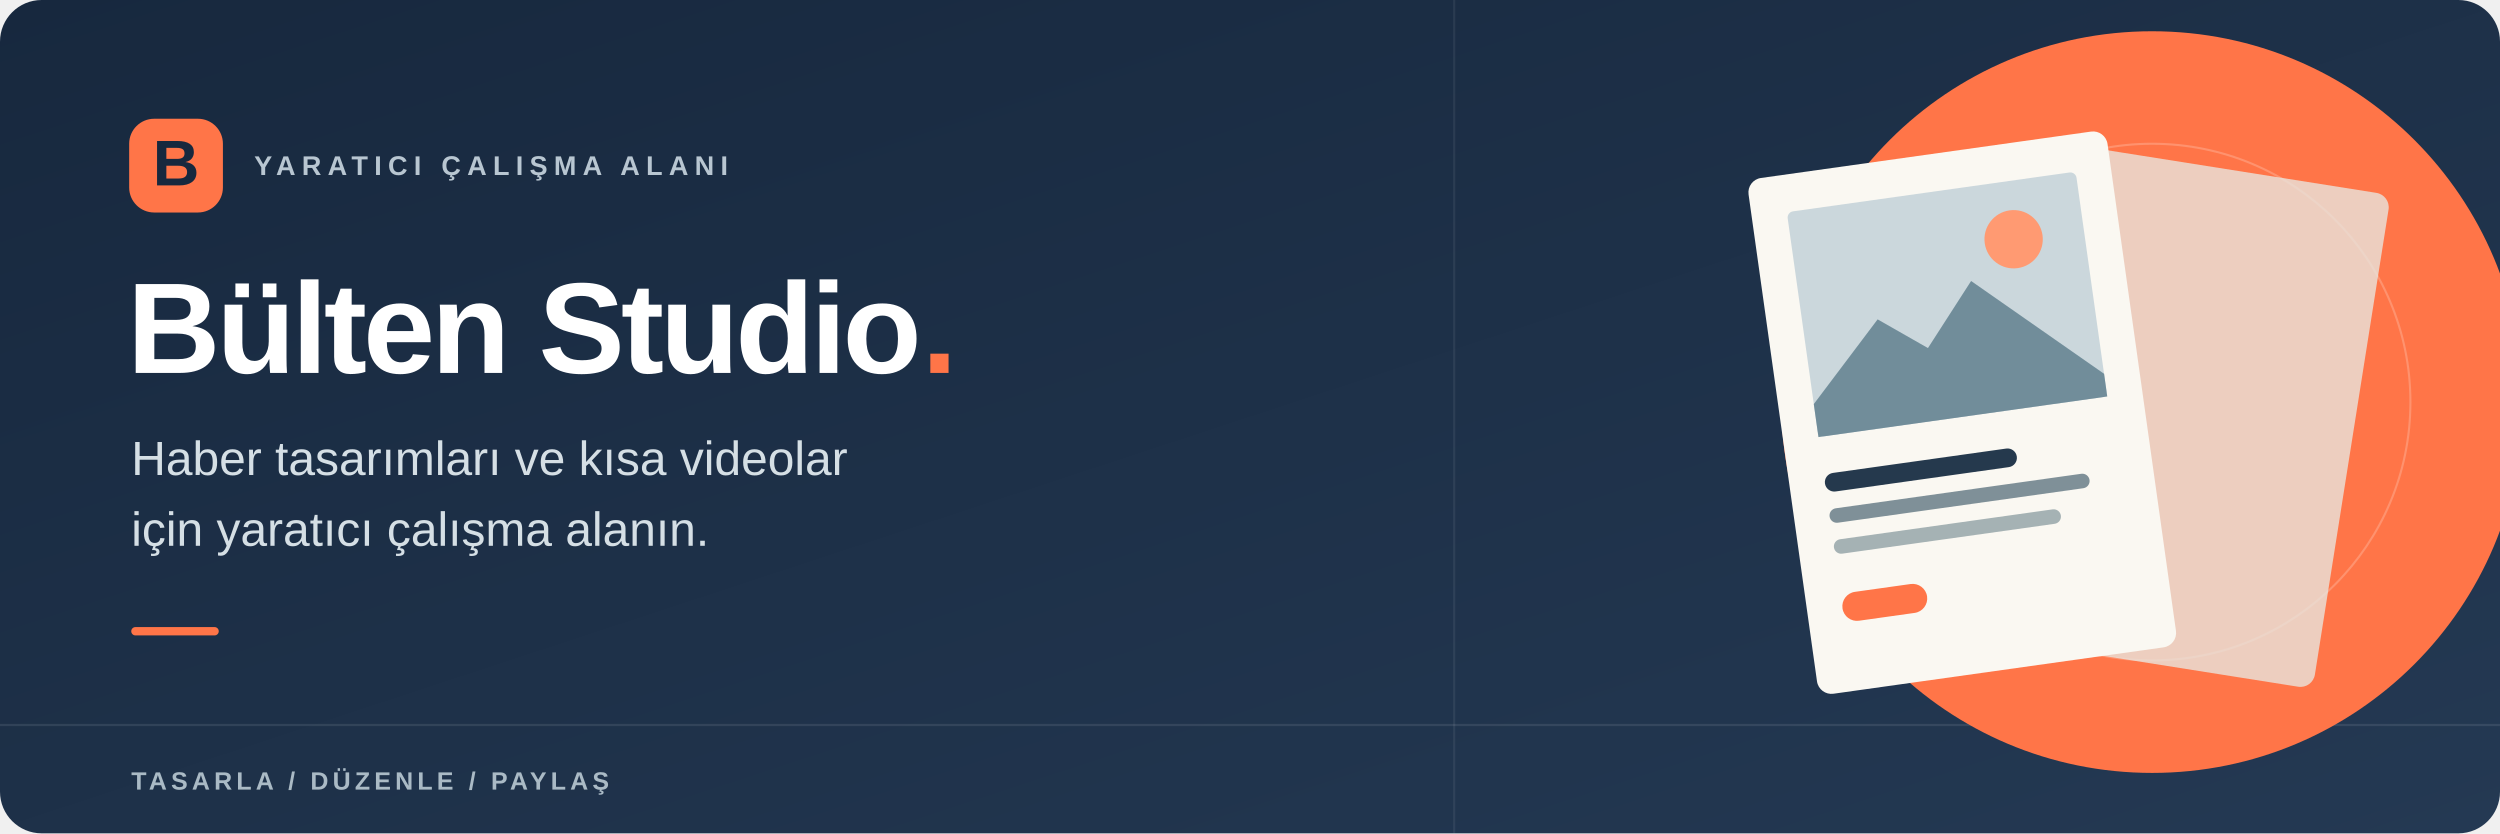
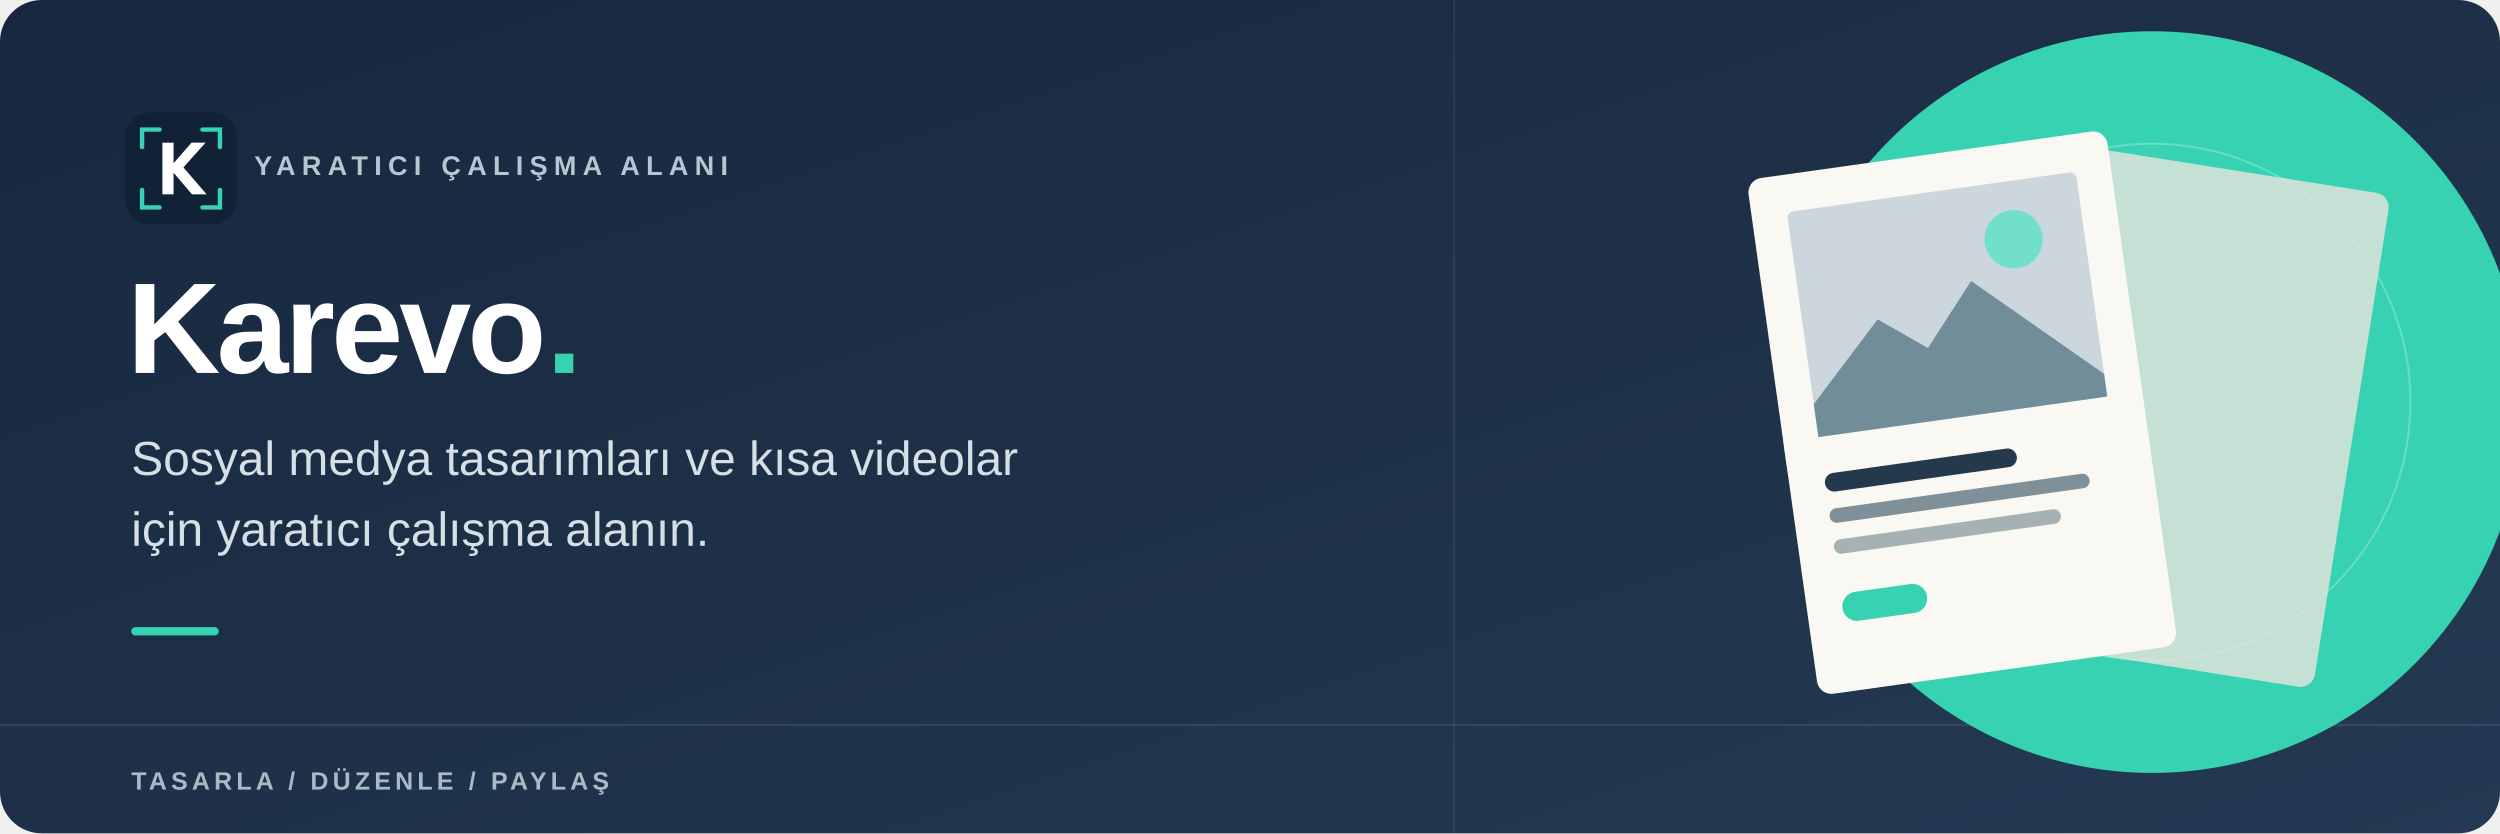
<svg xmlns="http://www.w3.org/2000/svg" viewBox="0 0 1200 400" role="img" aria-labelledby="title desc">
  <defs>
    <linearGradient id="background" x1="0" y1="0" x2="1" y2="1">
      <stop stop-color="#17283e" />
      <stop offset="1" stop-color="#243953" />
    </linearGradient>
    <clipPath id="frame">
      <rect width="1200" height="400" rx="20" />
    </clipPath>
  </defs>
  <g clip-path="url(#frame)">
    <rect width="1200" height="400" fill="url(#background)" />
    <path d="M0 348H1200" stroke="#fff" stroke-opacity=".09" />
    <path d="M698 0v400" stroke="#fff" stroke-opacity=".07" />
-     <circle cx="1033" cy="193" r="178" fill="#ff7548" />
-     <circle cx="1033" cy="193" r="124" fill="none" stroke="#ffc9b5" stroke-opacity=".35" />
+     <circle cx="1033" cy="193" r="178" fill="#36d2b2" />
+     <circle cx="1033" cy="193" r="124" fill="none" stroke="#b9f3e8" stroke-opacity=".35" />
    <g transform="rotate(9 1026 203)">
      <rect x="963" y="76" width="166" height="240" rx="7" fill="#e9e5dd" opacity=".8" />
    </g>
    <g transform="rotate(-8 943 206)">
      <rect x="856" y="73" width="174" height="250" rx="7" fill="#faf8f2" />
      <rect x="873" y="91" width="140" height="109" rx="3" fill="#cbd7dc" />
-       <circle cx="979" cy="119" r="14" fill="#ff9a72" />
+       <circle cx="979" cy="119" r="14" fill="#72dfca" />
      <path d="M873 184l36-36 22 17 25-29 57 53v11H873z" fill="#718d9a" />
      <rect x="873" y="218" width="93" height="9" rx="4.5" fill="#25394d" />
      <rect x="873" y="235" width="126" height="7" rx="3.5" fill="#7f9098" />
      <rect x="873" y="250" width="110" height="7" rx="3.5" fill="#a5b2b4" />
-       <rect x="873" y="276" width="41" height="14" rx="7" fill="#ff7548" />
+       <rect x="873" y="276" width="41" height="14" rx="7" fill="#36d2b2" />
    </g>
-     <rect x="62" y="57" width="45" height="45" rx="12" fill="#ff7548" />
-     <text x="84.5" y="89" text-anchor="middle" fill="#17283e" font-family="Arial, sans-serif" font-weight="800" font-size="31">B</text>
+     <g transform="translate(60 54) scale(.105)">
+       <rect width="512" height="512" rx="112" fill="#122236" />
+       <g fill="none" stroke="#36d2b2" stroke-width="20" stroke-linecap="round">
+         <path d="M78 158V78h80" />
+         <path d="M354 78h80v80" />
+         <path d="M78 354v80h80" />
+         <path d="M354 434h80v-80" />
+       </g>
+       <path fill="#fff" d="M171 138h51v94l82-94h64l-101 113 106 123h-67l-84-99v99h-51z" />
+     </g>
    <text x="122" y="84" fill="#b8c6d1" font-family="Arial, sans-serif" font-weight="700" font-size="13" letter-spacing="3">YARATICI ÇALIŞMA ALANI</text>
-     <text x="61" y="179" fill="#ffffff" font-family="Arial, sans-serif" font-weight="800" font-size="62" letter-spacing="-1.8">Bülten Studio<tspan fill="#ff7548">.</tspan>
+     <text x="61" y="179" fill="#ffffff" font-family="Arial, sans-serif" font-weight="800" font-size="62" letter-spacing="-1.8">Karevo<tspan fill="#36d2b2">.</tspan>
    </text>
-     <text x="63" y="228" fill="#d5dfe5" font-family="Arial, sans-serif" font-size="23">Haber tasarımları ve kısa videolar</text>
+     <text x="63" y="228" fill="#d5dfe5" font-family="Arial, sans-serif" font-size="23">Sosyal medya tasarımları ve kısa videolar</text>
    <text x="63" y="262" fill="#d5dfe5" font-family="Arial, sans-serif" font-size="23">için yaratıcı çalışma alanın.</text>
-     <rect x="63" y="301" width="42" height="4" rx="2" fill="#ff7548" />
+     <rect x="63" y="301" width="42" height="4" rx="2" fill="#36d2b2" />
    <text x="63" y="379" fill="#aabac5" font-family="Arial, sans-serif" font-weight="700" font-size="12" letter-spacing="2">TASARLA  /  DÜZENLE  /  PAYLAŞ</text>
  </g>
</svg>
